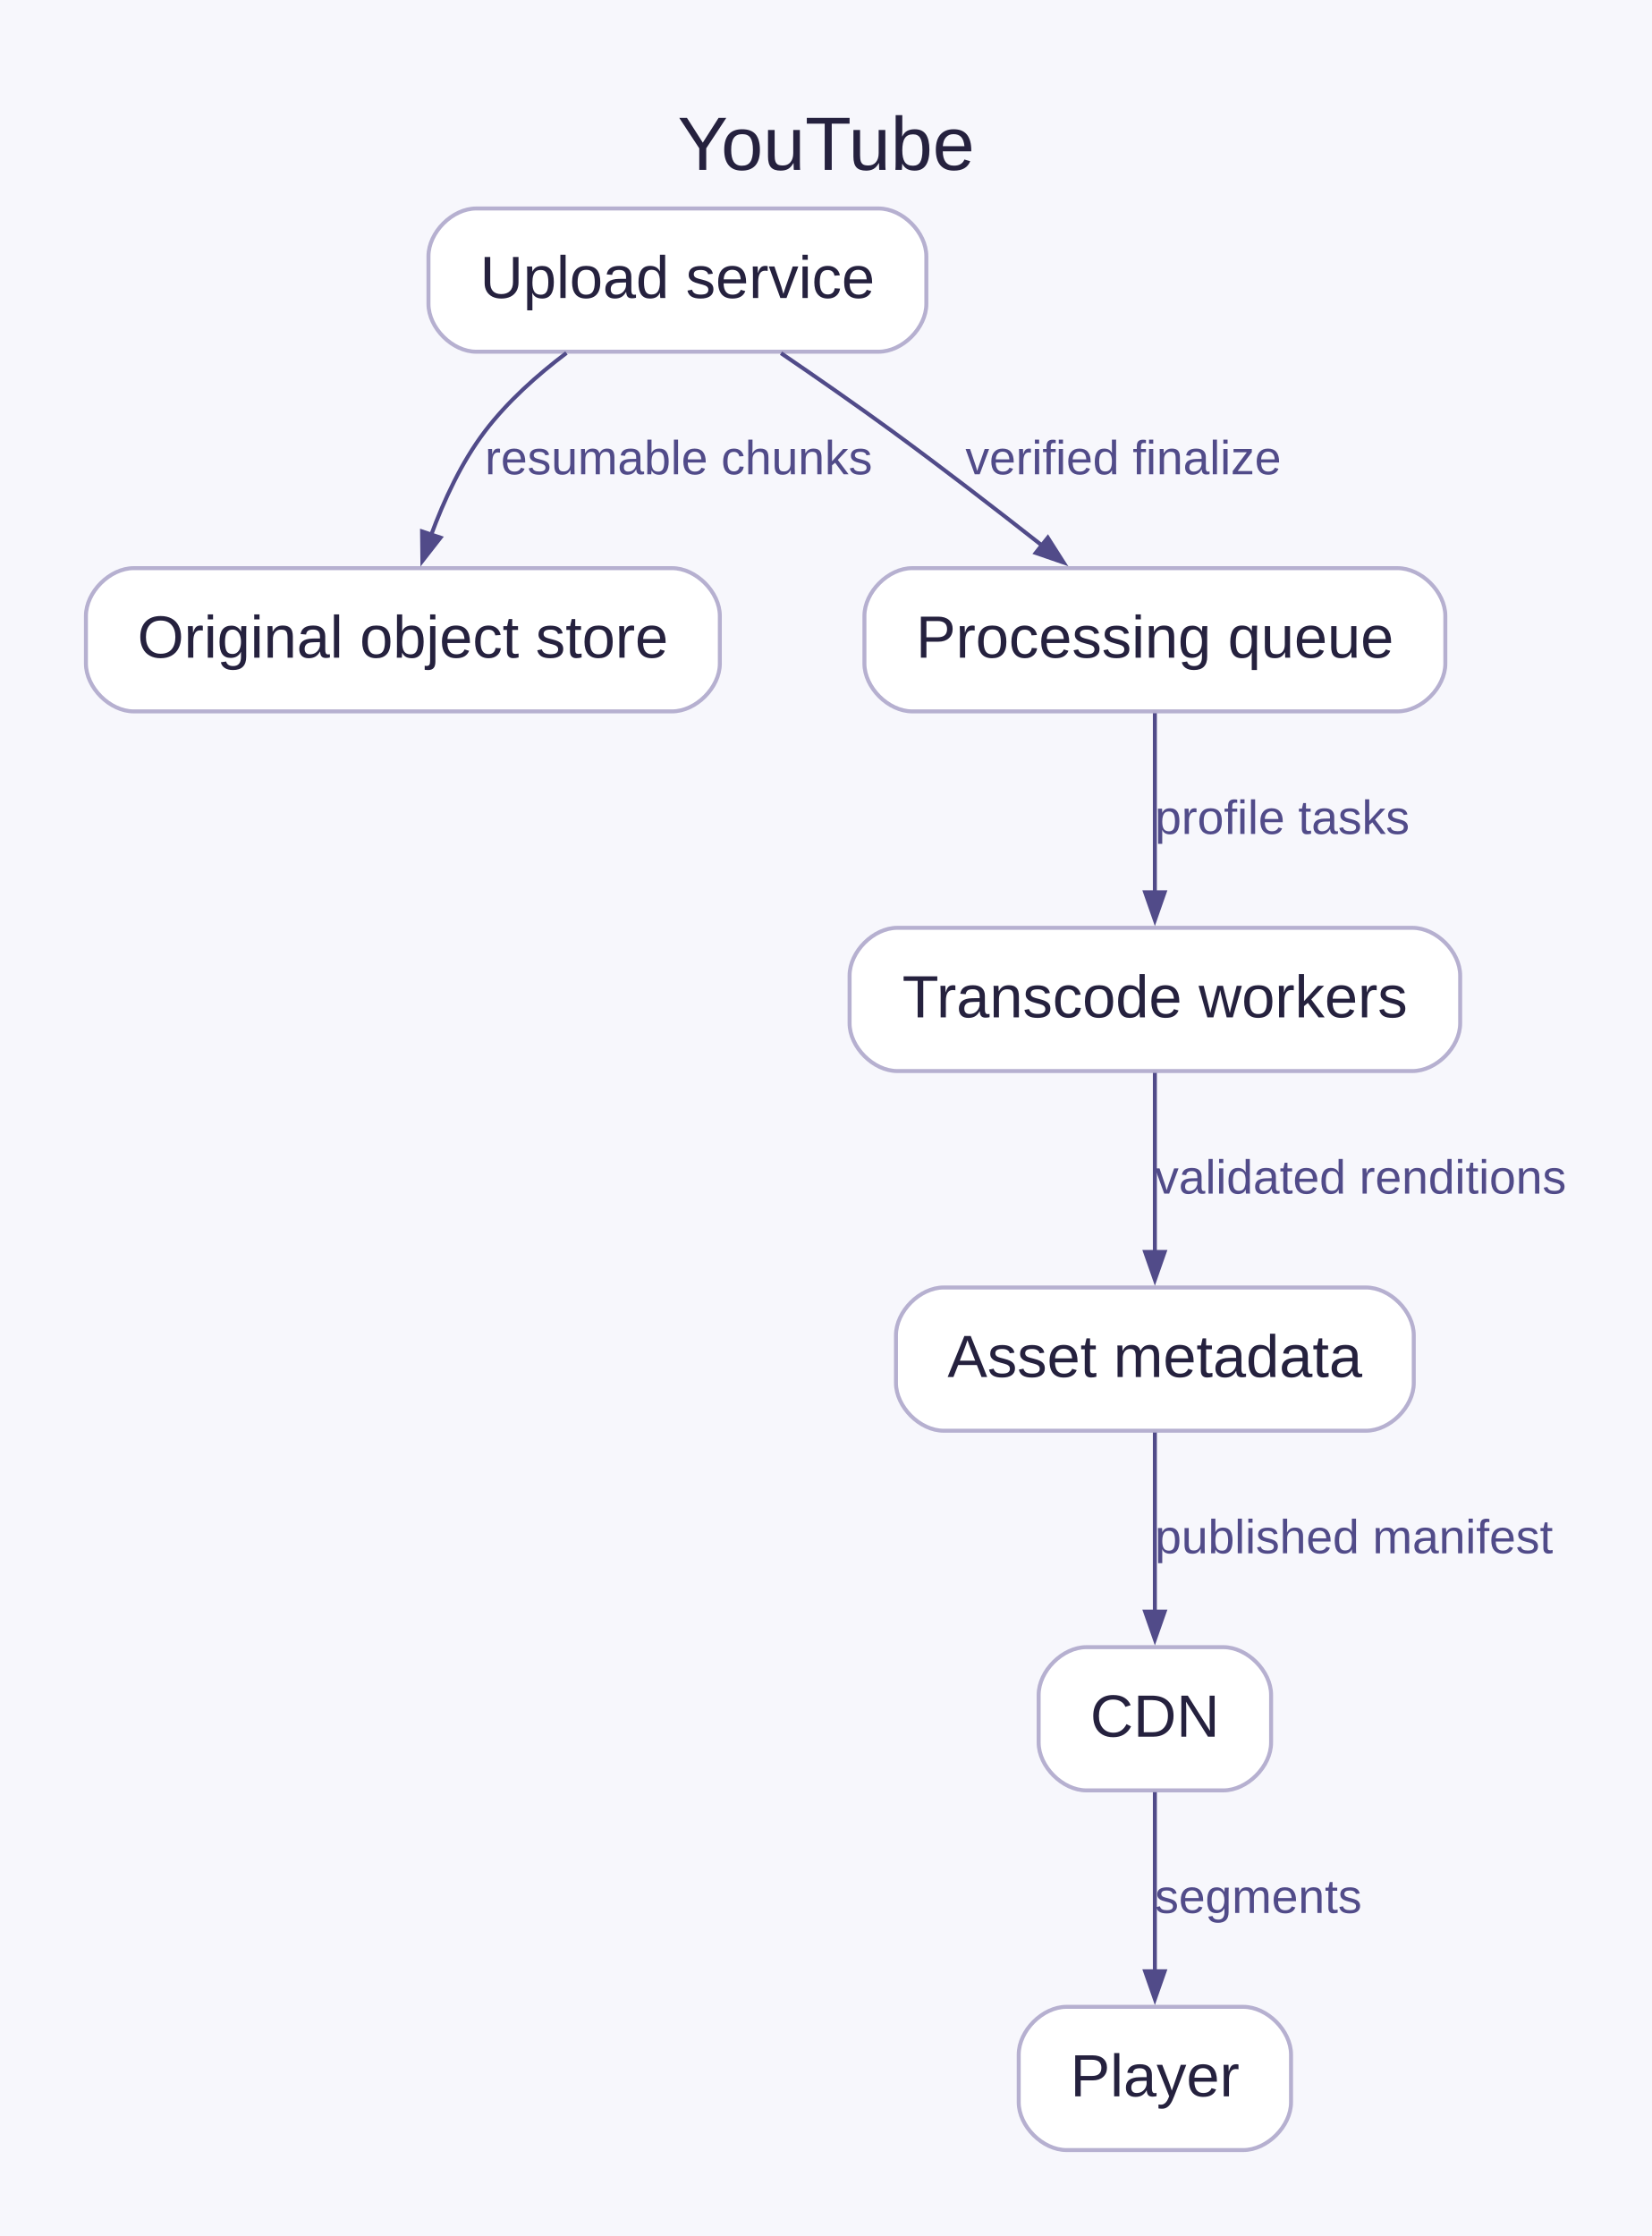
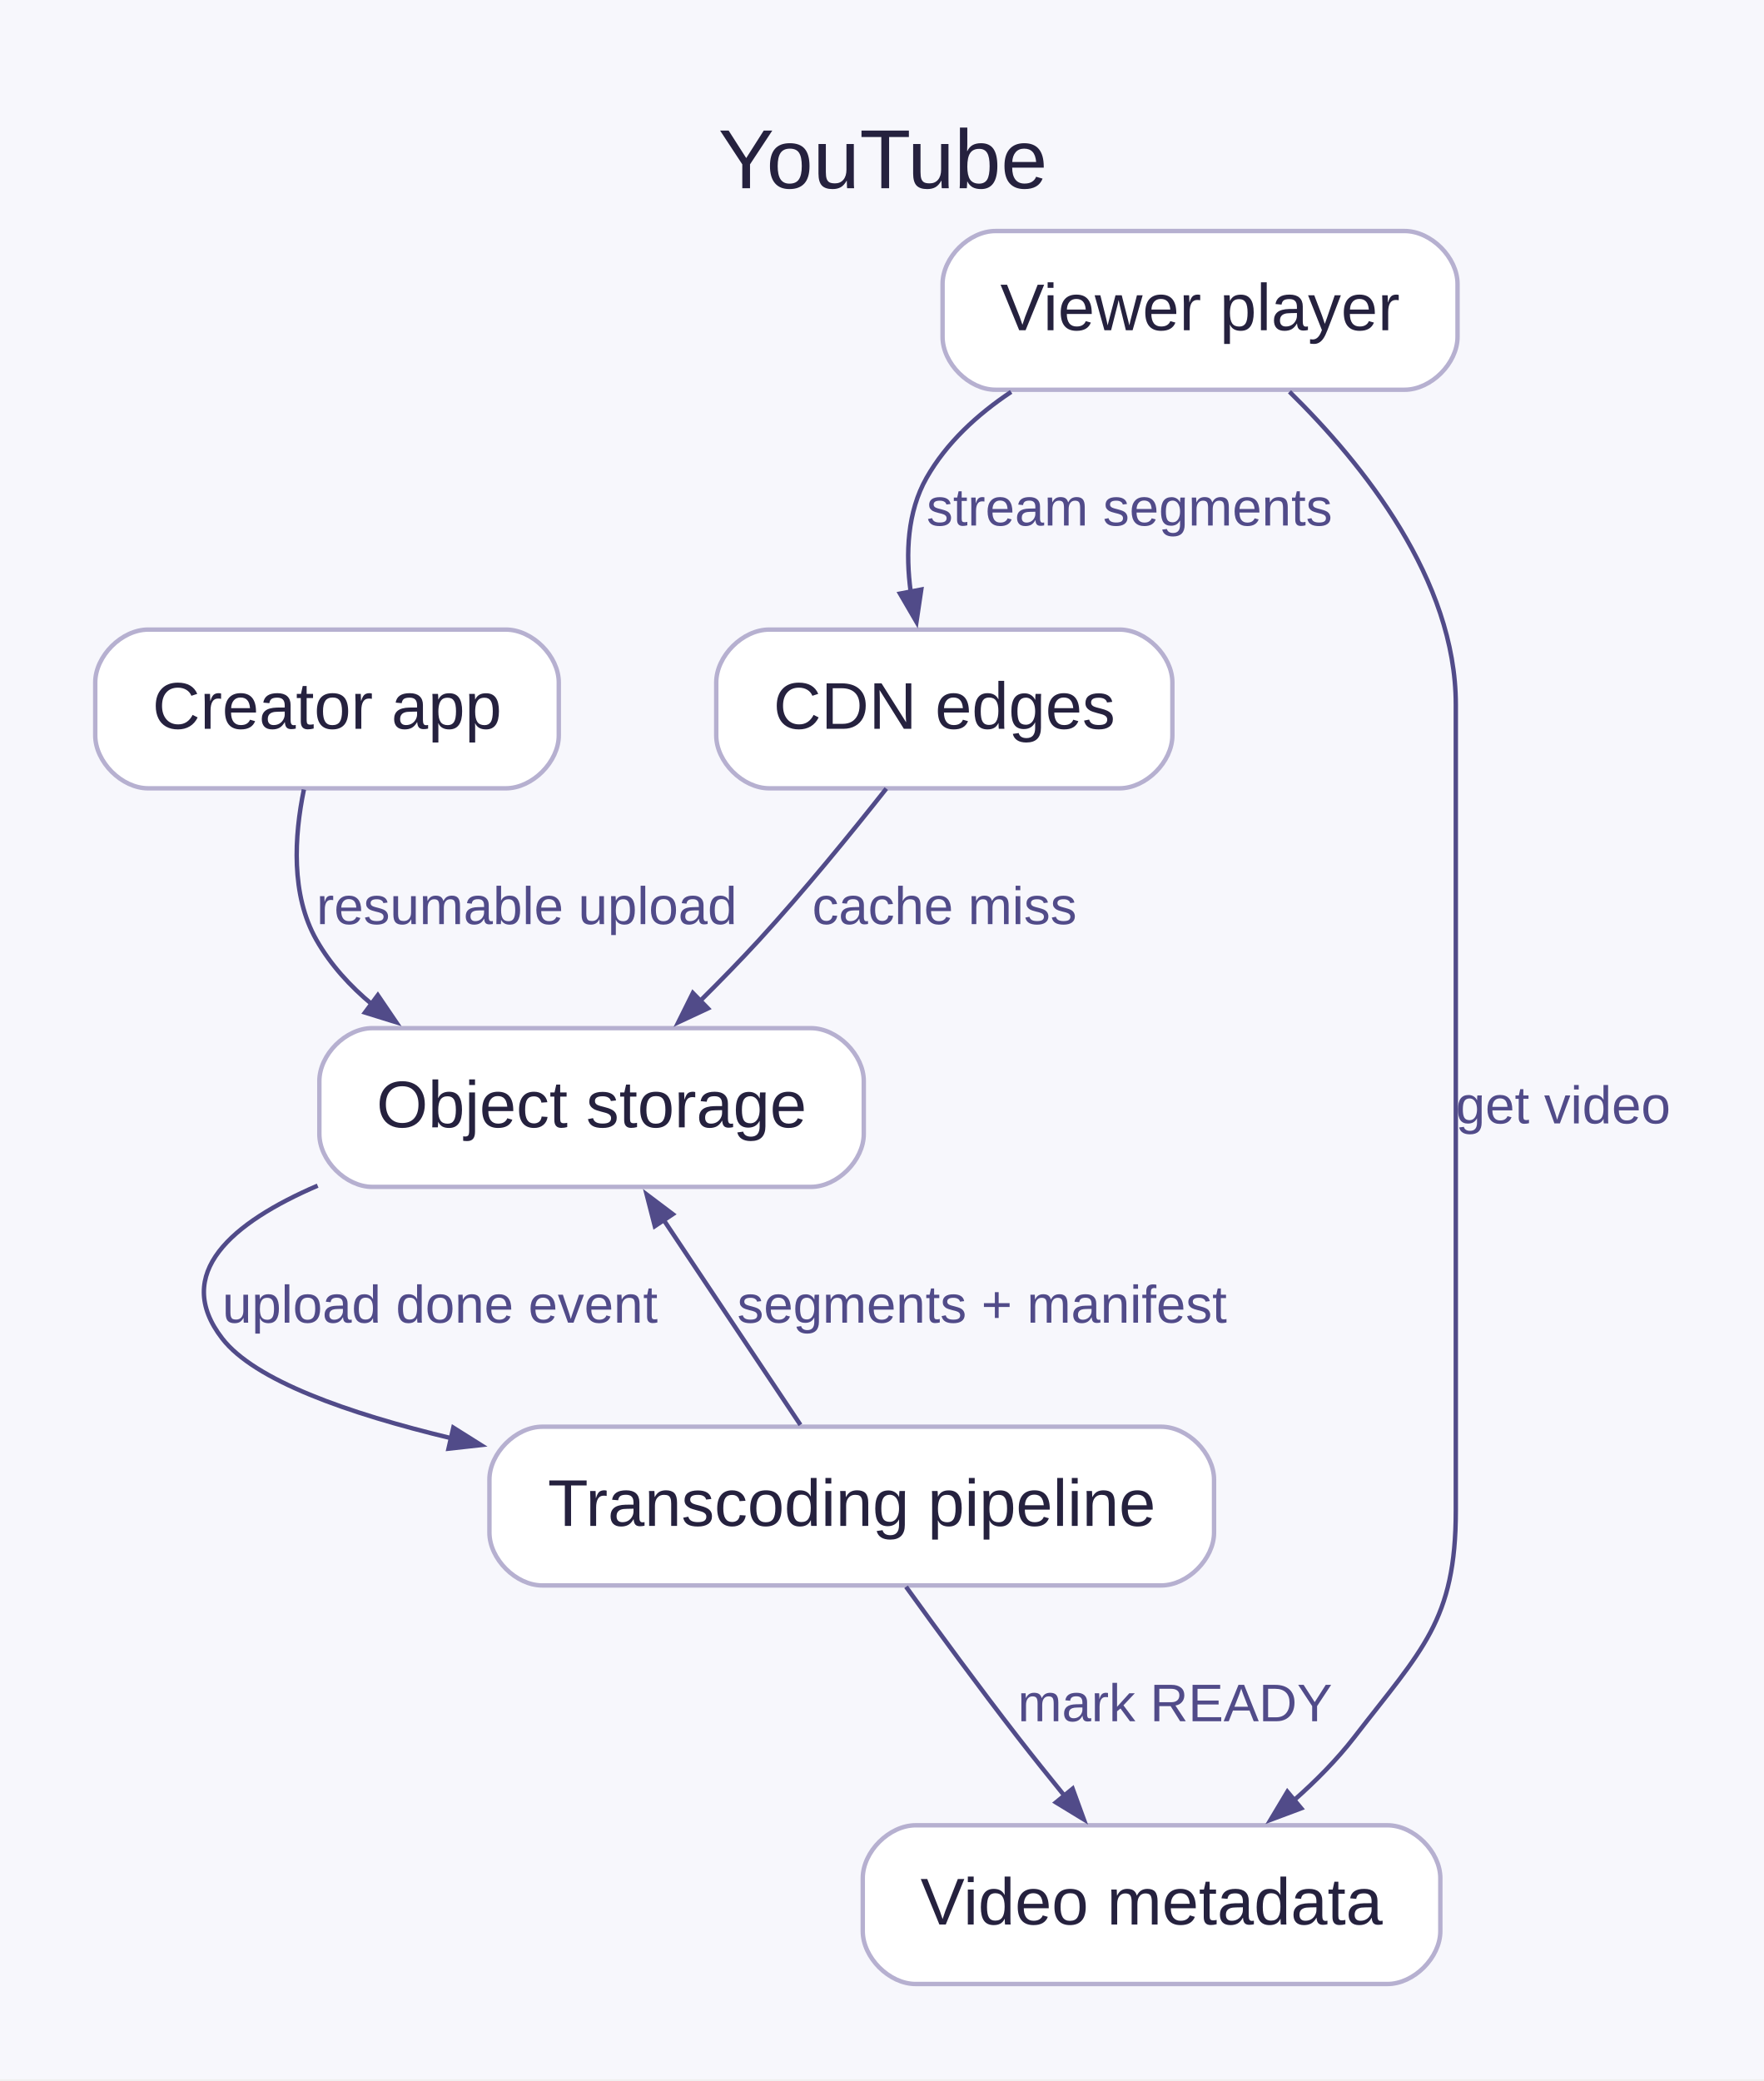
- <svg xmlns="http://www.w3.org/2000/svg" width="415pt" height="562pt" viewBox="0.00 0.00 415.00 562.00" role="img" aria-labelledby="answer-title answer-desc">
-   <g id="graph0" class="graph" transform="scale(1 1) rotate(0) translate(21.6 540.4)">
-     <polygon fill="#f7f7fc" stroke="none" points="-21.6,21.6 -21.6,-540.4 393.66,-540.4 393.66,21.6 -21.6,21.6" />
-     <text xml:space="preserve" text-anchor="middle" x="186.03" y="-497.7" font-family="Arial" font-size="19.00" fill="#25213e">YouTube</text>
+ <svg xmlns="http://www.w3.org/2000/svg" width="400pt" height="472pt" viewBox="0.00 0.00 400.00 472.00" role="img" aria-labelledby="answer-title answer-desc">
+   <g id="graph0" class="graph" transform="scale(1 1) rotate(0) translate(21.6 450)">
+     <polygon fill="#f7f7fc" stroke="none" points="-21.6,21.6 -21.6,-450 378.87,-450 378.87,21.6 -21.6,21.6" />
+     <text xml:space="preserve" text-anchor="middle" x="178.63" y="-407.3" font-family="Arial" font-size="19.00" fill="#25213e">YouTube</text>
    <g id="node1" class="node">
-       <path fill="#ffffff" stroke="#b6b0d0" d="M199.22,-488C199.22,-488 98.09,-488 98.09,-488 92.09,-488 86.09,-482 86.09,-476 86.09,-476 86.09,-464 86.09,-464 86.09,-458 92.09,-452 98.09,-452 98.09,-452 199.22,-452 199.22,-452 205.22,-452 211.22,-458 211.22,-464 211.22,-464 211.22,-476 211.22,-476 211.22,-482 205.22,-488 199.22,-488" />
-       <text xml:space="preserve" text-anchor="middle" x="148.66" y="-465.5" font-family="Arial" font-size="15.00" fill="#25213e">Upload service</text>
+       <path fill="#ffffff" stroke="#b6b0d0" d="M93.13,-307.2C93.13,-307.2 12,-307.2 12,-307.2 6,-307.2 0,-301.2 0,-295.2 0,-295.2 0,-283.2 0,-283.2 0,-277.2 6,-271.2 12,-271.2 12,-271.2 93.13,-271.2 93.13,-271.2 99.13,-271.2 105.13,-277.2 105.13,-283.2 105.13,-283.2 105.13,-295.2 105.13,-295.2 105.13,-301.2 99.13,-307.2 93.13,-307.2" />
+       <text xml:space="preserve" text-anchor="middle" x="52.57" y="-284.7" font-family="Arial" font-size="15.00" fill="#25213e">Creator app</text>
    </g>
    <g id="node2" class="node">
-       <path fill="#ffffff" stroke="#b6b0d0" d="M147.32,-397.6C147.32,-397.6 12,-397.6 12,-397.6 6,-397.6 0,-391.6 0,-385.6 0,-385.6 0,-373.6 0,-373.6 0,-367.6 6,-361.6 12,-361.6 12,-361.6 147.32,-361.6 147.32,-361.6 153.32,-361.6 159.32,-367.6 159.32,-373.6 159.32,-373.6 159.32,-385.6 159.32,-385.6 159.32,-391.6 153.32,-397.6 147.32,-397.6" />
-       <text xml:space="preserve" text-anchor="middle" x="79.66" y="-375.1" font-family="Arial" font-size="15.00" fill="#25213e">Original object store</text>
+       <path fill="#ffffff" stroke="#b6b0d0" d="M162.3,-216.8C162.3,-216.8 62.83,-216.8 62.83,-216.8 56.83,-216.8 50.83,-210.8 50.83,-204.8 50.83,-204.8 50.83,-192.8 50.83,-192.8 50.83,-186.8 56.83,-180.8 62.83,-180.8 62.83,-180.8 162.3,-180.8 162.3,-180.8 168.3,-180.8 174.3,-186.8 174.3,-192.8 174.3,-192.8 174.3,-204.8 174.3,-204.8 174.3,-210.8 168.3,-216.8 162.3,-216.8" />
+       <text xml:space="preserve" text-anchor="middle" x="112.57" y="-194.3" font-family="Arial" font-size="15.00" fill="#25213e">Object storage</text>
    </g>
    <g id="edge1" class="edge">
-       <path fill="none" stroke="#514b89" d="M120.77,-451.68C113.38,-446.1 105.9,-439.41 100.28,-432 94.4,-424.26 89.95,-414.62 86.71,-405.79" />
-       <polygon fill="#514b89" stroke="#514b89" points="89.12,-405.27 84.56,-399.42 84.48,-406.83 89.12,-405.27" />
-       <text xml:space="preserve" text-anchor="middle" x="148.97" y="-421.2" font-family="Arial" font-size="12.00" fill="#514b89">resumable chunks</text>
+       <path fill="none" stroke="#514b89" d="M47.32,-270.92C45.15,-260.39 44.33,-247.05 50.17,-236.8 53.37,-231.18 57.79,-226.33 62.82,-222.16" />
+       <polygon fill="#514b89" stroke="#514b89" points="64.09,-224.28 68.26,-218.14 61.17,-220.34 64.09,-224.28" />
+       <text xml:space="preserve" text-anchor="middle" x="97.87" y="-240.4" font-family="Arial" font-size="12.00" fill="#514b89">resumable upload</text>
    </g>
    <g id="node3" class="node">
-       <path fill="#ffffff" stroke="#b6b0d0" d="M329.66,-397.6C329.66,-397.6 207.66,-397.6 207.66,-397.6 201.66,-397.6 195.66,-391.6 195.66,-385.6 195.66,-385.6 195.66,-373.6 195.66,-373.6 195.66,-367.6 201.66,-361.6 207.66,-361.6 207.66,-361.6 329.66,-361.6 329.66,-361.6 335.66,-361.6 341.66,-367.6 341.66,-373.6 341.66,-373.6 341.66,-385.6 341.66,-385.6 341.66,-391.6 335.66,-397.6 329.66,-397.6" />
-       <text xml:space="preserve" text-anchor="middle" x="268.66" y="-375.1" font-family="Arial" font-size="15.00" fill="#25213e">Processing queue</text>
+       <path fill="#ffffff" stroke="#b6b0d0" d="M241.74,-126.4C241.74,-126.4 101.4,-126.4 101.4,-126.4 95.4,-126.4 89.4,-120.4 89.4,-114.4 89.4,-114.4 89.4,-102.4 89.4,-102.4 89.4,-96.4 95.4,-90.4 101.4,-90.4 101.4,-90.4 241.74,-90.4 241.74,-90.4 247.74,-90.4 253.74,-96.4 253.74,-102.4 253.74,-102.4 253.74,-114.4 253.74,-114.4 253.74,-120.4 247.74,-126.4 241.74,-126.4" />
+       <text xml:space="preserve" text-anchor="middle" x="171.57" y="-103.9" font-family="Arial" font-size="15.00" fill="#25213e">Transcoding pipeline</text>
    </g>
    <g id="edge2" class="edge">
-       <path fill="none" stroke="#514b89" d="M174.7,-451.63C183.65,-445.53 193.67,-438.57 202.66,-432 215.2,-422.83 228.79,-412.35 240.36,-403.25" />
-       <polygon fill="#514b89" stroke="#514b89" points="241.75,-405.27 245.73,-399.01 238.71,-401.43 241.75,-405.27" />
-       <text xml:space="preserve" text-anchor="middle" x="260.73" y="-421.2" font-family="Arial" font-size="12.00" fill="#514b89">verified finalize</text>
+       <path fill="none" stroke="#514b89" d="M50.44,-181.08C31.05,-172.71 17.38,-161.17 28.81,-146.4 36.13,-136.94 57.13,-129.46 80.84,-123.77" />
+       <polygon fill="#514b89" stroke="#514b89" points="81.21,-126.19 87.49,-122.24 80.12,-121.42 81.21,-126.19" />
+       <text xml:space="preserve" text-anchor="middle" x="78.19" y="-150" font-family="Arial" font-size="12.00" fill="#514b89">upload done event</text>
+     </g>
+     <g id="edge3" class="edge">
+       <path fill="none" stroke="#514b89" d="M159.93,-126.83C151.05,-140.14 138.7,-158.64 128.84,-173.42" />
+       <polygon fill="#514b89" stroke="#514b89" points="126.91,-171.89 125.06,-179.08 130.99,-174.61 126.91,-171.89" />
+       <text xml:space="preserve" text-anchor="middle" x="201.12" y="-150" font-family="Arial" font-size="12.00" fill="#514b89">segments + manifest</text>
    </g>
    <g id="node4" class="node">
-       <path fill="#ffffff" stroke="#b6b0d0" d="M333.39,-307.2C333.39,-307.2 203.93,-307.2 203.93,-307.2 197.93,-307.2 191.93,-301.2 191.93,-295.2 191.93,-295.2 191.93,-283.2 191.93,-283.2 191.93,-277.2 197.93,-271.2 203.93,-271.2 203.93,-271.2 333.39,-271.2 333.39,-271.2 339.39,-271.2 345.39,-277.2 345.39,-283.2 345.39,-283.2 345.39,-295.2 345.39,-295.2 345.39,-301.2 339.39,-307.2 333.39,-307.2" />
-       <text xml:space="preserve" text-anchor="middle" x="268.66" y="-284.7" font-family="Arial" font-size="15.00" fill="#25213e">Transcode workers</text>
+       <path fill="#ffffff" stroke="#b6b0d0" d="M293.06,-36C293.06,-36 186.07,-36 186.07,-36 180.07,-36 174.07,-30 174.07,-24 174.07,-24 174.07,-12 174.07,-12 174.07,-6 180.07,0 186.07,0 186.07,0 293.06,0 293.06,0 299.06,0 305.06,-6 305.06,-12 305.06,-12 305.06,-24 305.06,-24 305.06,-30 299.06,-36 293.06,-36" />
+       <text xml:space="preserve" text-anchor="middle" x="239.57" y="-13.5" font-family="Arial" font-size="15.00" fill="#25213e">Video metadata</text>
    </g>
-     <g id="edge3" class="edge">
-       <path fill="none" stroke="#514b89" d="M268.66,-361.14C268.66,-348.18 268.66,-330.32 268.66,-315.76" />
-       <polygon fill="#514b89" stroke="#514b89" points="271.11,-316.14 268.66,-309.14 266.21,-316.14 271.11,-316.14" />
-       <text xml:space="preserve" text-anchor="middle" x="300.67" y="-330.8" font-family="Arial" font-size="12.00" fill="#514b89">profile tasks</text>
+     <g id="edge4" class="edge">
+       <path fill="none" stroke="#514b89" d="M183.89,-90.09C191.13,-80.04 200.55,-67.19 209.22,-56 212.64,-51.59 216.36,-46.94 219.98,-42.49" />
+       <polygon fill="#514b89" stroke="#514b89" points="221.67,-44.3 224.21,-37.33 217.88,-41.19 221.67,-44.3" />
+       <text xml:space="preserve" text-anchor="middle" x="244.89" y="-59.6" font-family="Arial" font-size="12.00" fill="#514b89">mark READY</text>
    </g>
    <g id="node5" class="node">
-       <path fill="#ffffff" stroke="#b6b0d0" d="M321.73,-216.8C321.73,-216.8 215.59,-216.8 215.59,-216.8 209.59,-216.8 203.59,-210.8 203.59,-204.8 203.59,-204.8 203.59,-192.8 203.59,-192.8 203.59,-186.8 209.59,-180.8 215.59,-180.8 215.59,-180.8 321.73,-180.8 321.73,-180.8 327.73,-180.8 333.73,-186.8 333.73,-192.8 333.73,-192.8 333.73,-204.8 333.73,-204.8 333.73,-210.8 327.73,-216.8 321.73,-216.8" />
-       <text xml:space="preserve" text-anchor="middle" x="268.66" y="-194.3" font-family="Arial" font-size="15.00" fill="#25213e">Asset metadata</text>
+       <path fill="#ffffff" stroke="#b6b0d0" d="M232.29,-307.2C232.29,-307.2 152.84,-307.2 152.84,-307.2 146.84,-307.2 140.84,-301.2 140.84,-295.2 140.84,-295.2 140.84,-283.2 140.84,-283.2 140.84,-277.2 146.84,-271.2 152.84,-271.2 152.84,-271.2 232.29,-271.2 232.29,-271.2 238.29,-271.2 244.29,-277.2 244.29,-283.2 244.29,-283.2 244.29,-295.2 244.29,-295.2 244.29,-301.2 238.29,-307.2 232.29,-307.2" />
+       <text xml:space="preserve" text-anchor="middle" x="192.57" y="-284.7" font-family="Arial" font-size="15.00" fill="#25213e">CDN edges</text>
    </g>
-     <g id="edge4" class="edge">
-       <path fill="none" stroke="#514b89" d="M268.66,-270.74C268.66,-257.78 268.66,-239.92 268.66,-225.36" />
-       <polygon fill="#514b89" stroke="#514b89" points="271.11,-225.74 268.66,-218.74 266.21,-225.74 271.11,-225.74" />
-       <text xml:space="preserve" text-anchor="middle" x="320.36" y="-240.4" font-family="Arial" font-size="12.00" fill="#514b89">validated renditions</text>
+     <g id="edge7" class="edge">
+       <path fill="none" stroke="#514b89" d="M179.41,-271.13C171.36,-260.93 160.69,-247.84 150.57,-236.8 146.37,-232.23 141.76,-227.5 137.23,-223.01" />
+       <polygon fill="#514b89" stroke="#514b89" points="138.96,-221.28 132.24,-218.14 135.54,-224.78 138.96,-221.28" />
+       <text xml:space="preserve" text-anchor="middle" x="192.6" y="-240.4" font-family="Arial" font-size="12.00" fill="#514b89">cache miss</text>
    </g>
    <g id="node6" class="node">
-       <path fill="#ffffff" stroke="#b6b0d0" d="M285.87,-126.4C285.87,-126.4 251.45,-126.4 251.45,-126.4 245.45,-126.4 239.45,-120.4 239.45,-114.4 239.45,-114.4 239.45,-102.4 239.45,-102.4 239.45,-96.4 245.45,-90.4 251.45,-90.4 251.45,-90.4 285.87,-90.4 285.87,-90.4 291.87,-90.4 297.87,-96.4 297.87,-102.4 297.87,-102.4 297.87,-114.4 297.87,-114.4 297.87,-120.4 291.87,-126.4 285.87,-126.4" />
-       <text xml:space="preserve" text-anchor="middle" x="268.66" y="-103.9" font-family="Arial" font-size="15.00" fill="#25213e">CDN</text>
+       <path fill="#ffffff" stroke="#b6b0d0" d="M296.96,-397.6C296.96,-397.6 204.17,-397.6 204.17,-397.6 198.17,-397.6 192.17,-391.6 192.17,-385.6 192.17,-385.6 192.17,-373.6 192.17,-373.6 192.17,-367.6 198.17,-361.6 204.17,-361.6 204.17,-361.6 296.96,-361.6 296.96,-361.6 302.96,-361.6 308.96,-367.6 308.96,-373.6 308.96,-373.6 308.96,-385.6 308.96,-385.6 308.96,-391.6 302.96,-397.6 296.96,-397.6" />
+       <text xml:space="preserve" text-anchor="middle" x="250.57" y="-375.1" font-family="Arial" font-size="15.00" fill="#25213e">Viewer player</text>
    </g>
    <g id="edge5" class="edge">
-       <path fill="none" stroke="#514b89" d="M268.66,-180.34C268.66,-167.38 268.66,-149.52 268.66,-134.96" />
-       <polygon fill="#514b89" stroke="#514b89" points="271.11,-135.34 268.66,-128.34 266.21,-135.34 271.11,-135.34" />
-       <text xml:space="preserve" text-anchor="middle" x="318.69" y="-150" font-family="Arial" font-size="12.00" fill="#514b89">published manifest</text>
-     </g>
-     <g id="node7" class="node">
-       <path fill="#ffffff" stroke="#b6b0d0" d="M290.88,-36C290.88,-36 246.44,-36 246.44,-36 240.44,-36 234.44,-30 234.44,-24 234.44,-24 234.44,-12 234.44,-12 234.44,-6 240.44,0 246.44,0 246.44,0 290.88,0 290.88,0 296.88,0 302.88,-6 302.88,-12 302.88,-12 302.88,-24 302.88,-24 302.88,-30 296.88,-36 290.88,-36" />
-       <text xml:space="preserve" text-anchor="middle" x="268.66" y="-13.5" font-family="Arial" font-size="15.00" fill="#25213e">Player</text>
+       <path fill="none" stroke="#514b89" d="M270.85,-361.14C287.58,-344.72 308.57,-318.47 308.57,-290.2 308.57,-290.2 308.57,-290.2 308.57,-107.4 308.57,-82.37 300.85,-75.82 285.57,-56 281.6,-50.86 276.79,-46.01 271.79,-41.6" />
+       <polygon fill="#514b89" stroke="#514b89" points="273.51,-39.85 266.56,-37.25 270.37,-43.62 273.51,-39.85" />
+       <text xml:space="preserve" text-anchor="middle" x="332.92" y="-195.2" font-family="Arial" font-size="12.00" fill="#514b89">get video</text>
    </g>
    <g id="edge6" class="edge">
-       <path fill="none" stroke="#514b89" d="M268.66,-89.94C268.66,-76.98 268.66,-59.12 268.66,-44.56" />
-       <polygon fill="#514b89" stroke="#514b89" points="271.11,-44.94 268.66,-37.94 266.21,-44.94 271.11,-44.94" />
-       <text xml:space="preserve" text-anchor="middle" x="294.67" y="-59.6" font-family="Arial" font-size="12.00" fill="#514b89">segments</text>
+       <path fill="none" stroke="#514b89" d="M207.72,-361.11C200.04,-355.99 193.05,-349.56 188.53,-341.6 184.16,-333.89 183.77,-324.46 184.94,-315.79" />
+       <polygon fill="#514b89" stroke="#514b89" points="187.34,-316.29 186.25,-308.95 182.52,-315.36 187.34,-316.29" />
+       <text xml:space="preserve" text-anchor="middle" x="234.55" y="-330.8" font-family="Arial" font-size="12.00" fill="#514b89">stream segments</text>
    </g>
  </g>
</svg>
